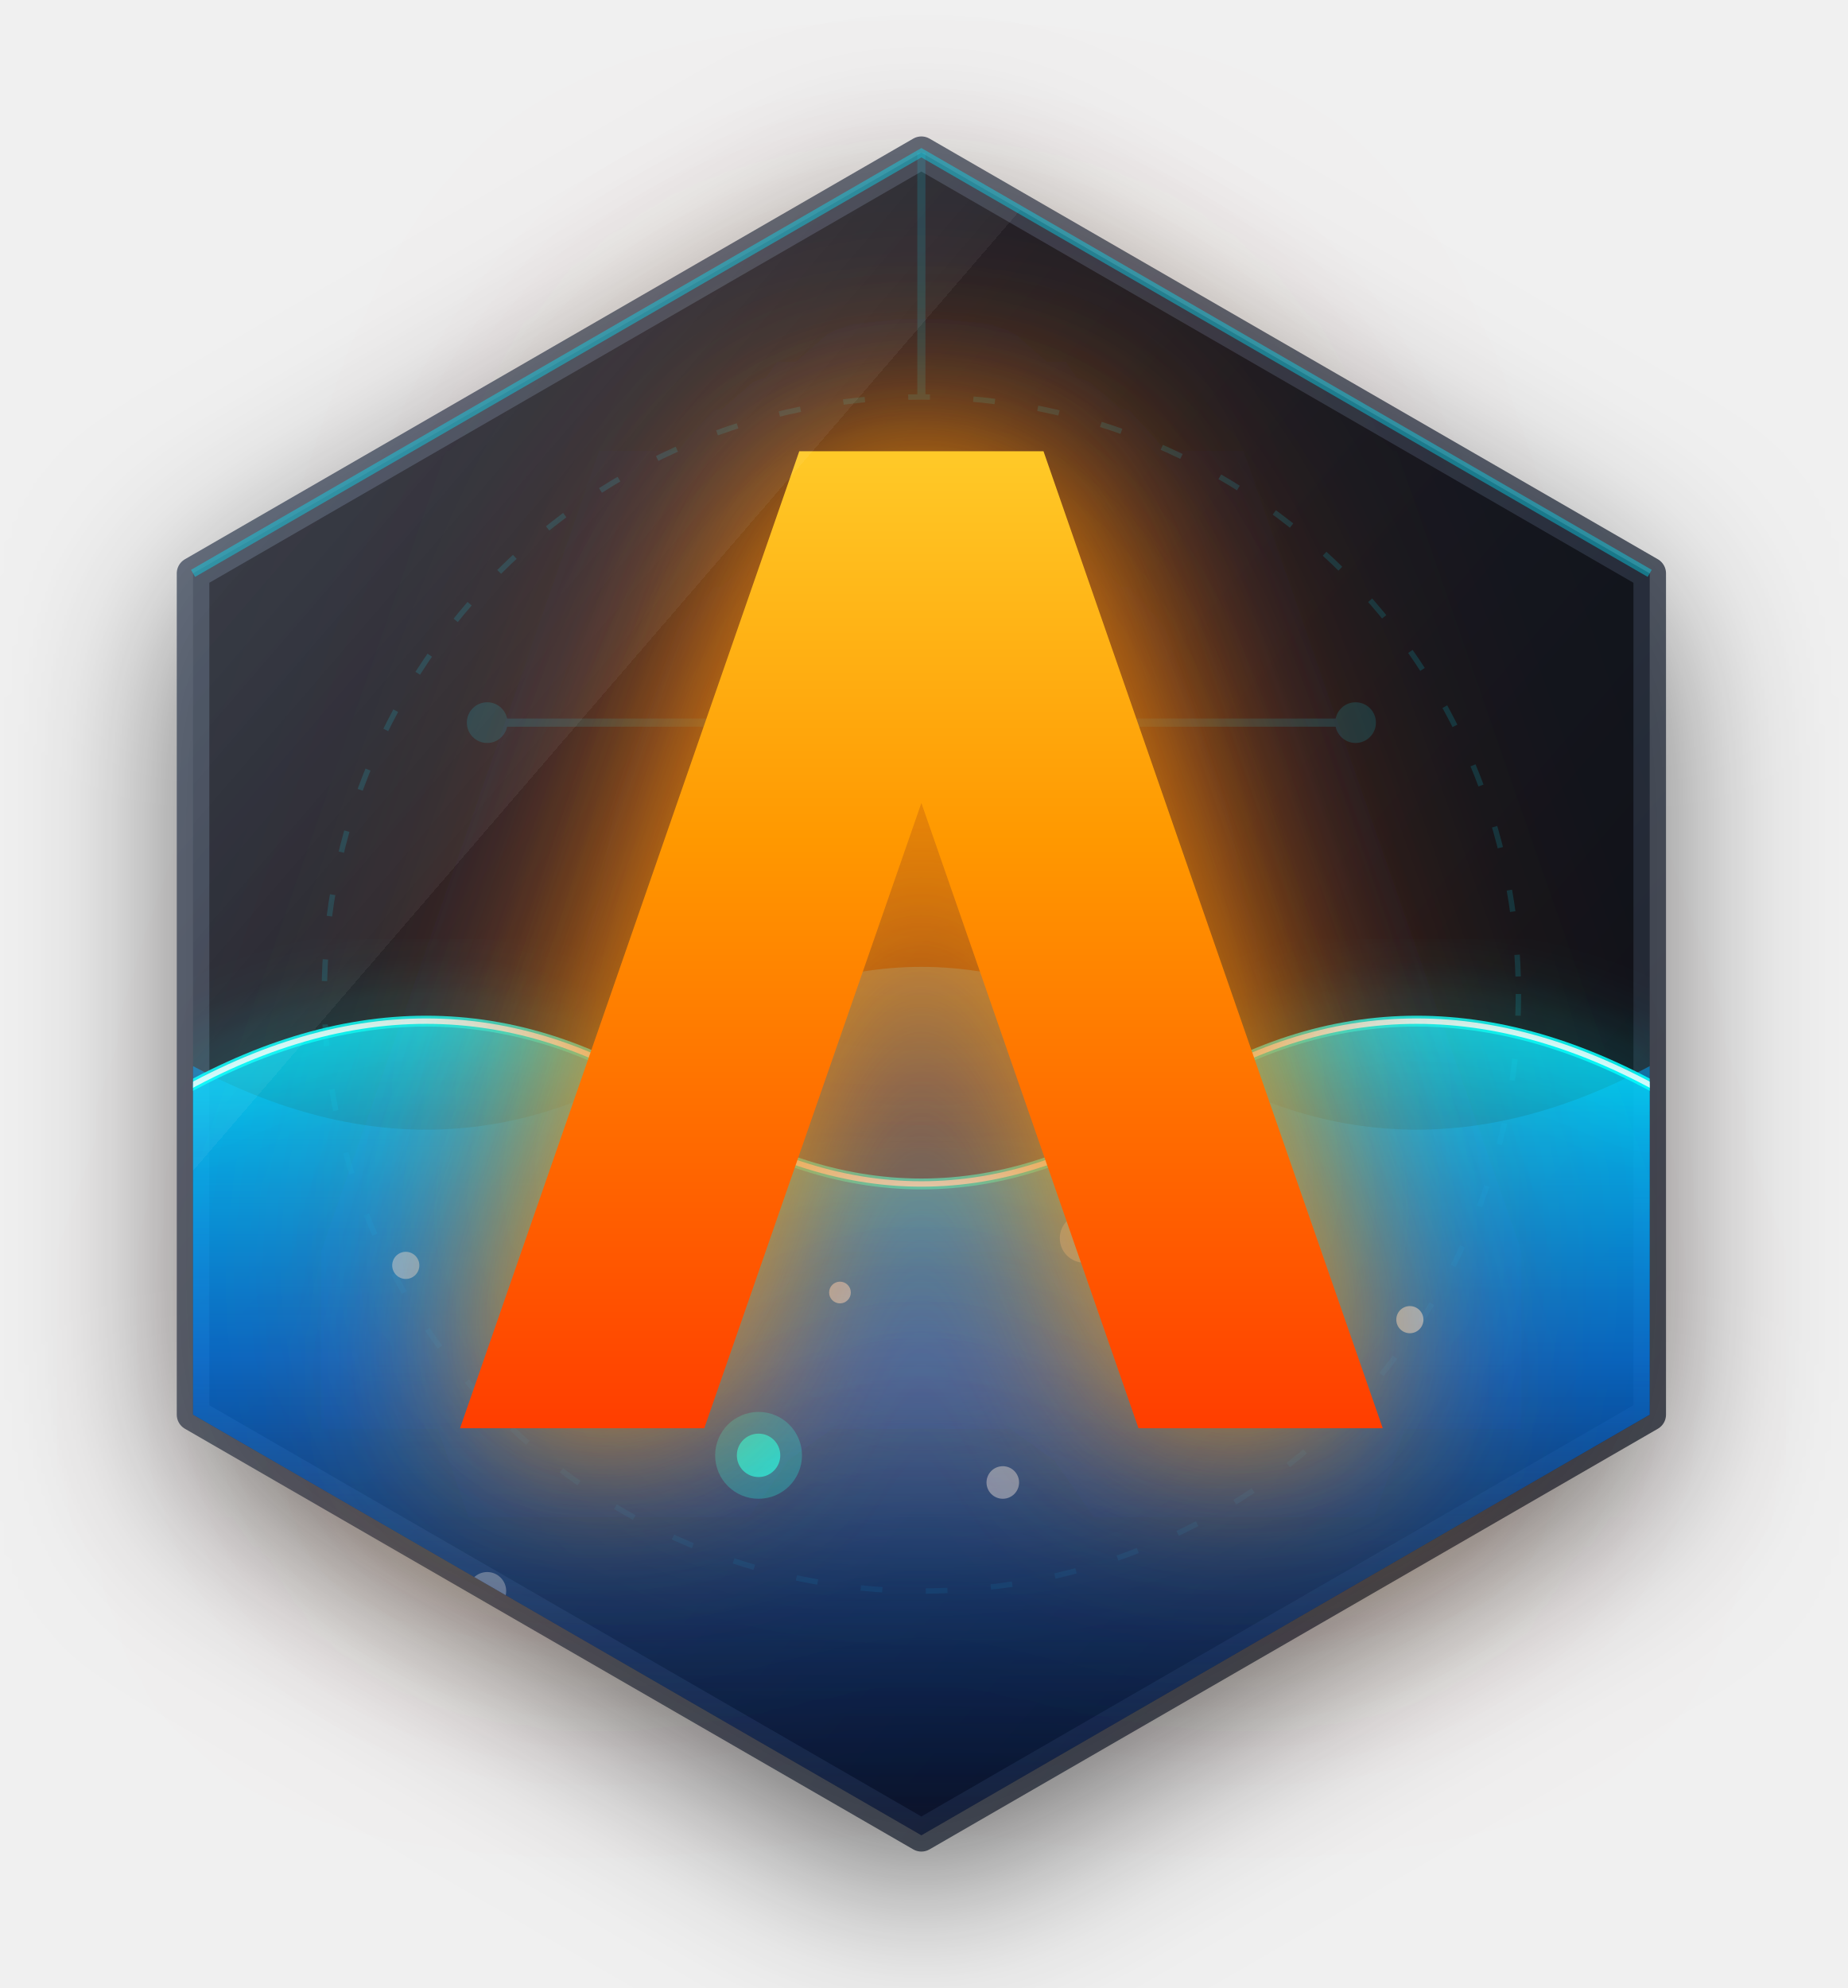
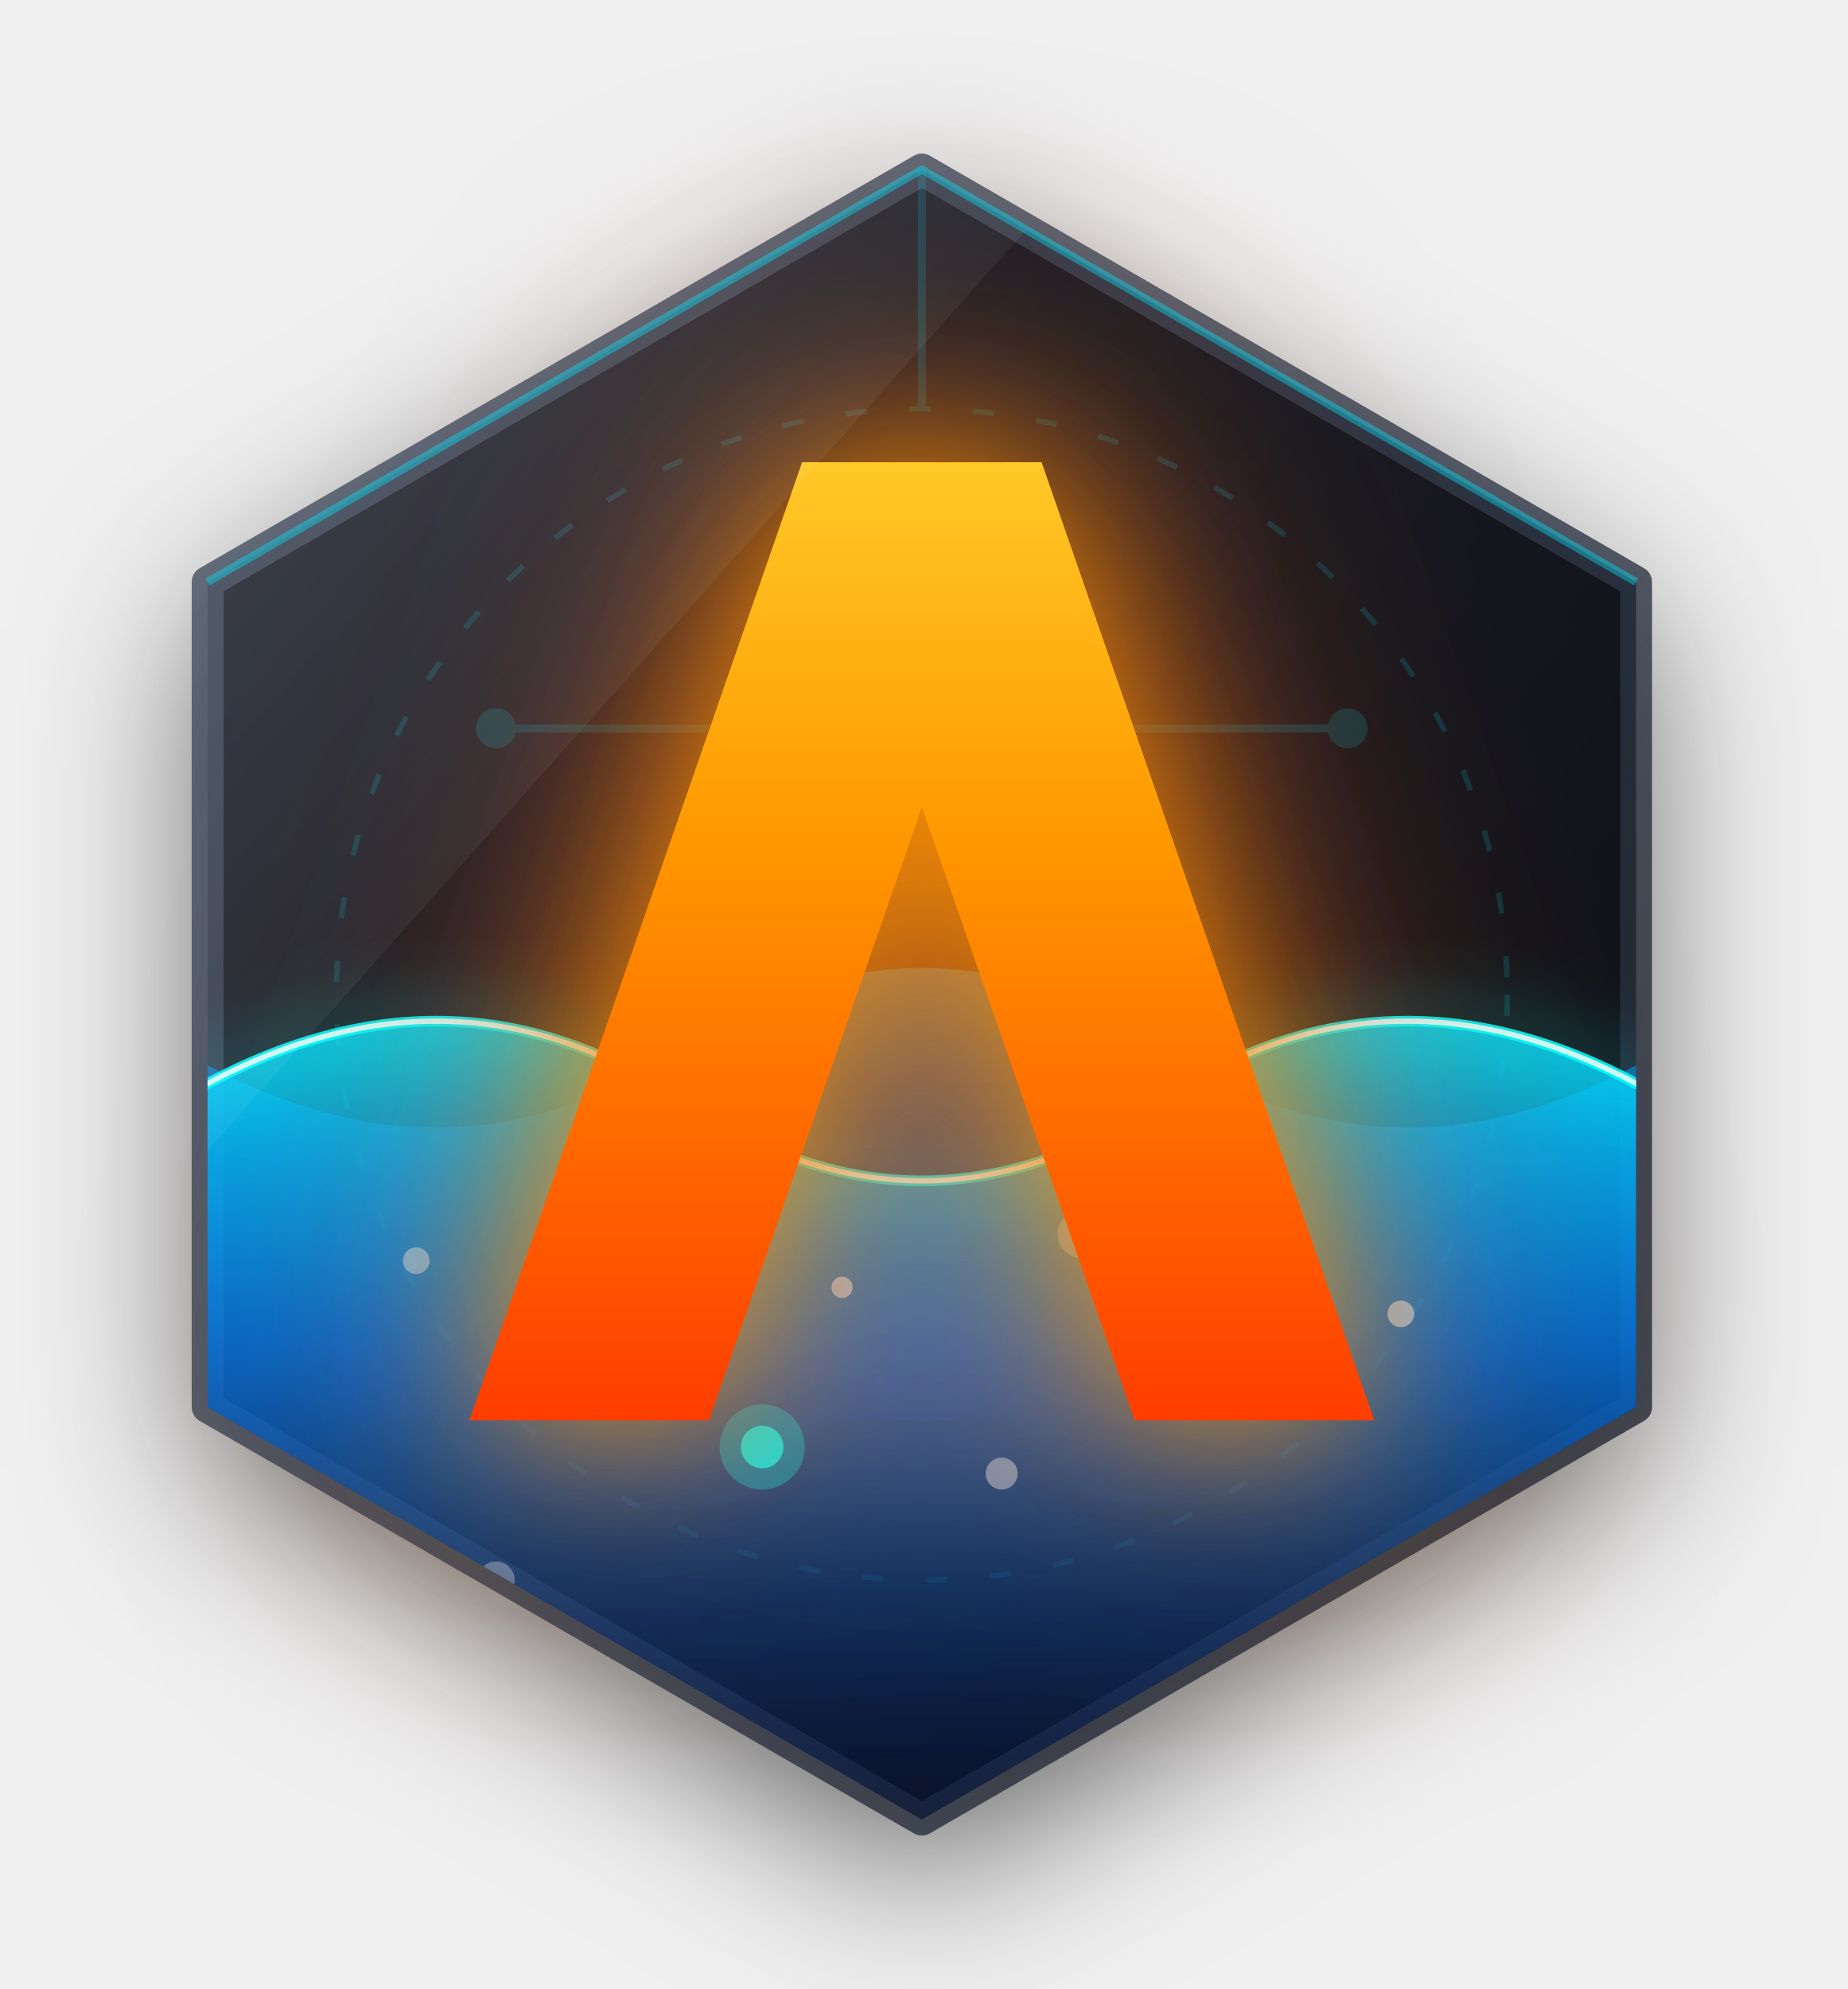
- <svg xmlns="http://www.w3.org/2000/svg" id="anova-logo-svg" version="1.1" viewBox="0 0 245.05 263.72">
+ <svg xmlns="http://www.w3.org/2000/svg" id="anova-logo-svg" version="1.1" viewBox="0 0 250 269.05">
  <defs>
    <style>
      .st0, .st1, .st2, .st3, .st4, .st5 {
        fill: none;
      }

      .st6 {
        filter: url(#blur12);
        opacity: .6;
      }

      .st6, .st7, .st1, .st8, .st9, .st2, .st10, .st11, .st12, .st13, .st14, .st15 {
        isolation: isolate;
      }

      .st7 {
        filter: url(#blur25);
        opacity: .7;
      }

      .st1 {
        stroke: #fff;
      }

      .st1, .st8, .st10 {
        opacity: .8;
      }

      .st1, .st2, .st16, .st3, .st4, .st5 {
        stroke-miterlimit: 2.88;
      }

      .st1, .st3 {
        stroke-width: .72px;
      }

      .st8, .st9 {
        fill: aqua;
      }

      .st9, .st12 {
        opacity: .3;
      }

      .st17 {
        fill: url(#linear-gradient2);
      }

      .st18 {
        fill: url(#linear-gradient3);
      }

      .st19 {
        fill: url(#linear-gradient5);
      }

      .st20 {
        fill: url(#linear-gradient4);
      }

      .st2, .st16, .st3, .st4 {
        stroke: #00e5ff;
      }

      .st2, .st16, .st4 {
        stroke-width: 1.08px;
      }

      .st2, .st15 {
        opacity: .4;
      }

      .st16 {
        fill: #00e5ff;
      }

      .st21 {
        fill: url(#radial-gradient);
      }

      .st22 {
        fill: url(#linear-gradient);
        stroke: url(#linear-gradient1);
        stroke-linejoin: round;
        stroke-width: 4.32px;
      }

      .st23 {
        fill: #ff5722;
      }

      .st24 {
        fill: #ff9800;
      }

      .st3 {
        stroke-dasharray: 2.88 5.76;
      }

      .st25 {
        opacity: .15;
      }

      .st5 {
        stroke: aqua;
        stroke-width: 1.44px;
      }

      .st10 {
        filter: url(#blur121);
      }

      .st11 {
        filter: url(#blur122);
      }

      .st11, .st13 {
        opacity: .9;
      }

      .st26 {
        clip-path: url(#clippath);
      }

      .st12, .st14, .st15 {
        fill: #fff;
      }

      .st13 {
        filter: url(#glow5);
      }

      .st14 {
        opacity: .5;
      }
    </style>
    <filter id="blur12" x="-50%" y="-50%" width="200%" height="200%">
      <feGaussianBlur stdDeviation="12" />
    </filter>
-     <linearGradient id="linear-gradient" x1="-21.77" y1="347.86" x2="-20.77" y2="346.86" gradientTransform="translate(4232.6 77663.09) scale(193.25 -223.2)" gradientUnits="userSpaceOnUse">
+     <linearGradient id="linear-gradient" x1="-19.29" y1="350.53" x2="-18.29" y2="349.53" gradientTransform="translate(3756.65 78260.46) scale(193.25 -223.2)" gradientUnits="userSpaceOnUse">
      <stop offset="0" stop-color="#242834" />
      <stop offset=".5" stop-color="#151820" />
      <stop offset="1" stop-color="#0a0c11" />
    </linearGradient>
-     <linearGradient id="linear-gradient1" x1="-21.77" y1="347.86" x2="-20.77" y2="346.86" gradientTransform="translate(4232.6 77663.09) scale(193.25 -223.2)" gradientUnits="userSpaceOnUse">
+     <linearGradient id="linear-gradient1" x1="-19.29" y1="350.53" x2="-18.29" y2="349.53" gradientTransform="translate(3756.65 78260.46) scale(193.25 -223.2)" gradientUnits="userSpaceOnUse">
      <stop offset="0" stop-color="#4a5568" stop-opacity=".8" />
      <stop offset="1" stop-color="#1a202c" stop-opacity=".8" />
    </linearGradient>
    <clipPath id="clippath">
-       <polygon class="st0" points="122.23 20.26 218.85 76.06 218.85 187.66 122.23 243.46 25.61 187.66 25.61 76.06 122.23 20.26" />
+       <polygon class="st0" points="124.71 22.93 221.33 78.73 221.33 190.33 124.71 246.13 28.08 190.33 28.08 78.73 124.71 22.93" />
    </clipPath>
-     <linearGradient id="linear-gradient2" x1="-21.27" y1="347.86" x2="-21.27" y2="346.86" gradientTransform="translate(4410.25 41454.28) scale(201.6 -118.8)" gradientUnits="userSpaceOnUse">
+     <linearGradient id="linear-gradient2" x1="-18.79" y1="350.53" x2="-18.79" y2="349.53" gradientTransform="translate(3913.61 41773.48) scale(201.6 -118.8)" gradientUnits="userSpaceOnUse">
      <stop offset="0" stop-color="#0af" stop-opacity=".6" />
      <stop offset=".5" stop-color="#04b" stop-opacity=".4" />
      <stop offset="1" stop-color="#003" stop-opacity=".1" />
    </linearGradient>
    <filter id="blur121" data-name="blur12" x="-50%" y="-50%" width="200%" height="200%">
      <feGaussianBlur stdDeviation="12" />
    </filter>
-     <radialGradient id="radial-gradient" cx="-21.27" cy="347.36" fx="-21.27" fy="347.36" r=".5" gradientTransform="translate(2572.53 15188.31) scale(115.2 -43.2)" gradientUnits="userSpaceOnUse">
+     <radialGradient id="radial-gradient" cx="-18.79" cy="350.03" fx="-18.79" fy="350.03" r=".5" gradientTransform="translate(2289.8 15306.07) scale(115.2 -43.2)" gradientUnits="userSpaceOnUse">
      <stop offset="0" stop-color="#ff3d00" stop-opacity=".9" />
      <stop offset=".5" stop-color="#ff7300" stop-opacity=".4" />
      <stop offset="1" stop-color="#ff3d00" stop-opacity="0" />
    </radialGradient>
-     <linearGradient id="linear-gradient3" x1="-21.27" y1="347.86" x2="-21.27" y2="346.86" gradientTransform="translate(4410.25 38956.88) scale(201.6 -111.6)" gradientUnits="userSpaceOnUse">
+     <linearGradient id="linear-gradient3" x1="-18.79" y1="350.53" x2="-18.79" y2="349.53" gradientTransform="translate(3913.61 39256.89) scale(201.6 -111.6)" gradientUnits="userSpaceOnUse">
      <stop offset="0" stop-color="#00e5ff" stop-opacity=".85" />
      <stop offset=".4" stop-color="#08f" stop-opacity=".6" />
      <stop offset="1" stop-color="#014" stop-opacity=".2" />
    </linearGradient>
    <filter id="glow5" x="-50%" y="-50%" width="200%" height="200%">
      <feGaussianBlur result="blur" stdDeviation="5" />
      <feMerge>
        <feMergeNode in="blur" />
        <feMergeNode in="SourceGraphic" />
      </feMerge>
    </filter>
    <filter id="blur25" x="-50%" y="-50%" width="200%" height="200%">
      <feGaussianBlur stdDeviation="25" />
    </filter>
    <filter id="blur122" data-name="blur12" x="-50%" y="-50%" width="200%" height="200%">
      <feGaussianBlur stdDeviation="12" />
    </filter>
-     <linearGradient id="linear-gradient4" x1="-21.27" y1="347.86" x2="-21.27" y2="346.86" gradientTransform="translate(2725.67 45142.8) scale(122.4 -129.6)" gradientUnits="userSpaceOnUse">
+     <linearGradient id="linear-gradient4" x1="-18.79" y1="350.53" x2="-18.79" y2="349.53" gradientTransform="translate(2425.11 45490.77) scale(122.4 -129.6)" gradientUnits="userSpaceOnUse">
      <stop offset="0" stop-color="#ffca28" />
      <stop offset=".4" stop-color="#ff9800" />
      <stop offset="1" stop-color="#ff3d00" />
    </linearGradient>
-     <linearGradient id="linear-gradient5" x1="-21.77" y1="347.86" x2="-20.77" y2="346.86" gradientTransform="translate(4232.6 77663.09) scale(193.25 -223.2)" gradientUnits="userSpaceOnUse">
+     <linearGradient id="linear-gradient5" x1="-19.29" y1="350.53" x2="-18.29" y2="349.53" gradientTransform="translate(3756.65 78260.46) scale(193.25 -223.2)" gradientUnits="userSpaceOnUse">
      <stop offset="0" stop-color="#fff" stop-opacity=".15" />
      <stop offset=".3" stop-color="#fff" stop-opacity=".05" />
      <stop offset=".3" stop-color="#fff" stop-opacity="0" />
      <stop offset="1" stop-color="#fff" stop-opacity="0" />
    </linearGradient>
  </defs>
  <g class="st6">
-     <polygon points="122.23 27.46 218.85 83.26 218.85 194.86 122.23 250.66 25.61 194.86 25.61 83.26 122.23 27.46" />
-   </g>
-   <path class="st22" d="M122.23,20.26l96.62,55.8v111.6l-96.62,55.8-96.62-55.8v-111.6L122.23,20.26Z" />
+     <polygon points="124.71 30.13 221.33 85.93 221.33 197.53 124.71 253.33 28.08 197.53 28.08 85.93 124.71 30.13" />
+   </g>
+   <path class="st22" d="M124.71,22.93l96.62,55.8v111.6l-96.62,55.8-96.62-55.8v-111.6L124.71,22.93Z" />
  <g class="st25">
-     <path class="st4" d="M122.23,20.26v32.4" />
-     <path class="st4" d="M64.63,95.86h28.8l14.4,14.4" />
-     <path class="st4" d="M179.83,95.86h-28.8l-14.4,14.4" />
-     <circle class="st16" cx="64.63" cy="95.86" r="2.16" />
-     <circle class="st16" cx="179.83" cy="95.86" r="2.16" />
-     <circle class="st3" cx="122.23" cy="131.86" r="79.2" />
+     <path class="st4" d="M124.71,22.93v32.4" />
+     <path class="st4" d="M67.11,98.53h28.8l14.4,14.4" />
+     <path class="st4" d="M182.31,98.53h-28.8l-14.4,14.4" />
+     <circle class="st16" cx="67.11" cy="98.53" r="2.16" />
+     <circle class="st16" cx="182.31" cy="98.53" r="2.16" />
+     <circle class="st3" cx="124.71" cy="134.53" r="79.2" />
  </g>
  <g class="st26">
    <g>
-       <path class="st17" d="M21.43,139.06c24,14.4,46.8,14.4,68.4,0s43.2-14.4,64.8,0,44.4,14.4,68.4,0v108H21.43v-108Z" />
+       <path class="st17" d="M23.91,141.73c24,14.4,46.8,14.4,68.4,0s43.2-14.4,64.8,0,44.4,14.4,68.4,0v108H23.91v-108Z" />
      <g class="st10">
-         <ellipse class="st21" cx="122.23" cy="182.26" rx="57.6" ry="21.6" />
+         <ellipse class="st21" cx="124.71" cy="184.93" rx="57.6" ry="21.6" />
      </g>
-       <path class="st18" d="M21.43,146.26c24-14.4,46.8-14.4,68.4,0s43.2,14.4,64.8,0,44.4-14.4,68.4,0v100.8H21.43v-100.8Z" />
+       <path class="st18" d="M23.91,148.93c24-14.4,46.8-14.4,68.4,0s43.2,14.4,64.8,0,44.4-14.4,68.4,0v100.8H23.91v-100.8Z" />
      <g class="st13">
-         <path class="st5" d="M21.43,146.26c24-14.4,46.8-14.4,68.4,0s43.2,14.4,64.8,0,44.4-14.4,68.4,0" />
+         <path class="st5" d="M23.91,148.93c24-14.4,46.8-14.4,68.4,0s43.2,14.4,64.8,0,44.4-14.4,68.4,0" />
      </g>
-       <path class="st1" d="M21.43,146.26c24-14.4,46.8-14.4,68.4,0s43.2,14.4,64.8,0,44.4-14.4,68.4,0" />
+       <path class="st1" d="M23.91,148.93c24-14.4,46.8-14.4,68.4,0s43.2,14.4,64.8,0,44.4-14.4,68.4,0" />
      <g>
-         <circle class="st12" cx="64.63" cy="211.06" r="2.52" />
-         <circle class="st14" cx="75.43" cy="182.26" r="1.44" />
-         <circle class="st15" cx="53.83" cy="167.86" r="1.8" />
-         <circle class="st9" cx="100.63" cy="193.06" r="5.76" />
-         <circle class="st8" cx="100.63" cy="193.06" r="2.88" />
-         <circle class="st14" cx="111.43" cy="171.46" r="1.44" />
-         <circle class="st15" cx="133.03" cy="196.66" r="2.16" />
-         <circle class="st12" cx="143.83" cy="164.26" r="3.24" />
-         <circle class="st15" cx="176.23" cy="218.26" r="2.16" />
-         <circle class="st14" cx="187.03" cy="175.06" r="1.8" />
+         <circle class="st12" cx="67.11" cy="213.73" r="2.52" />
+         <circle class="st14" cx="77.91" cy="184.93" r="1.44" />
+         <circle class="st15" cx="56.31" cy="170.53" r="1.8" />
+         <circle class="st9" cx="103.11" cy="195.73" r="5.76" />
+         <circle class="st8" cx="103.11" cy="195.73" r="2.88" />
+         <circle class="st14" cx="113.91" cy="174.13" r="1.44" />
+         <circle class="st15" cx="135.51" cy="199.33" r="2.16" />
+         <circle class="st12" cx="146.31" cy="166.93" r="3.24" />
+         <circle class="st15" cx="178.71" cy="220.93" r="2.16" />
+         <circle class="st14" cx="189.51" cy="177.73" r="1.8" />
      </g>
    </g>
  </g>
  <g class="st7">
-     <polygon class="st23" points="106.03 59.86 138.43 59.86 183.43 189.46 151.03 189.46 122.23 106.52 93.43 189.46 61.03 189.46 106.03 59.86" />
+     <polygon class="st23" points="108.51 62.53 140.91 62.53 185.91 192.13 153.51 192.13 124.71 109.18 95.91 192.13 63.51 192.13 108.51 62.53" />
  </g>
  <g class="st11">
-     <polygon class="st24" points="106.03 59.86 138.43 59.86 183.43 189.46 151.03 189.46 122.23 106.52 93.43 189.46 61.03 189.46 106.03 59.86" />
-   </g>
-   <path class="st20" d="M106.03,59.86h32.4l45,129.6h-32.4l-28.8-82.94-28.8,82.94h-32.4L106.03,59.86Z" />
-   <path class="st19" d="M122.23,20.26l96.62,55.8v111.6l-96.62,55.8-96.62-55.8v-111.6L122.23,20.26Z" pointer-events="none" />
-   <path class="st2" d="M25.61,76.06L122.23,20.26l96.62,55.8" pointer-events="none" />
+     <polygon class="st24" points="108.51 62.53 140.91 62.53 185.91 192.13 153.51 192.13 124.71 109.18 95.91 192.13 63.51 192.13 108.51 62.53" />
+   </g>
+   <path class="st20" d="M108.51,62.53h32.4l45,129.6h-32.4l-28.8-82.94-28.8,82.94h-32.4L108.51,62.53Z" />
+   <path class="st19" d="M124.71,22.93l96.62,55.8v111.6l-96.62,55.8-96.62-55.8v-111.6L124.71,22.93Z" pointer-events="none" />
+   <path class="st2" d="M28.08,78.73L124.71,22.93l96.62,55.8" pointer-events="none" />
</svg>
